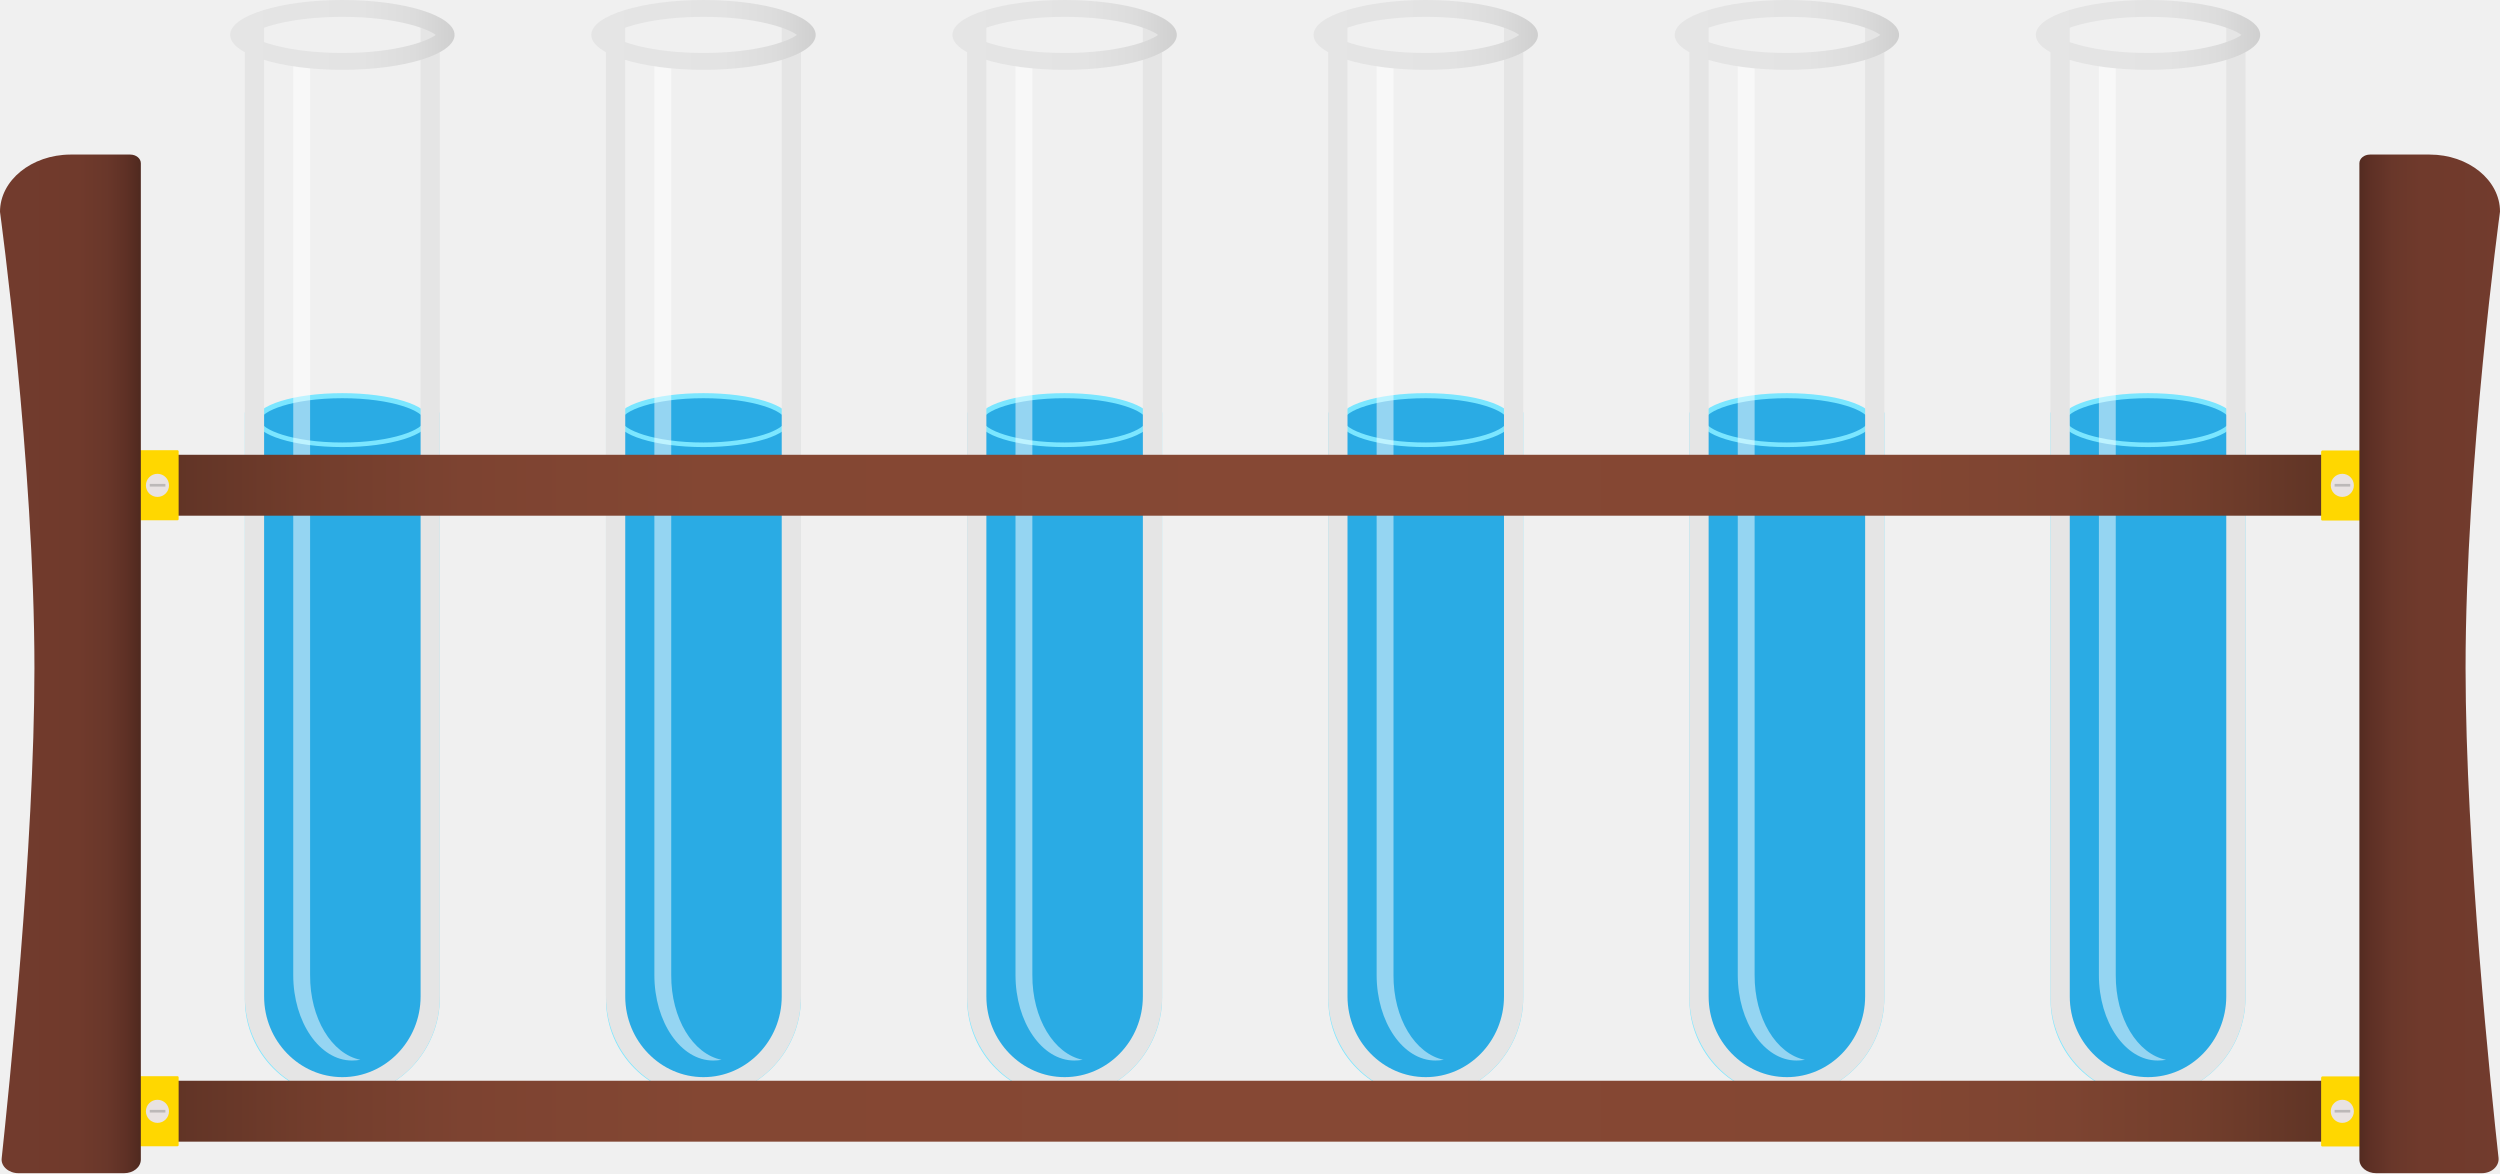
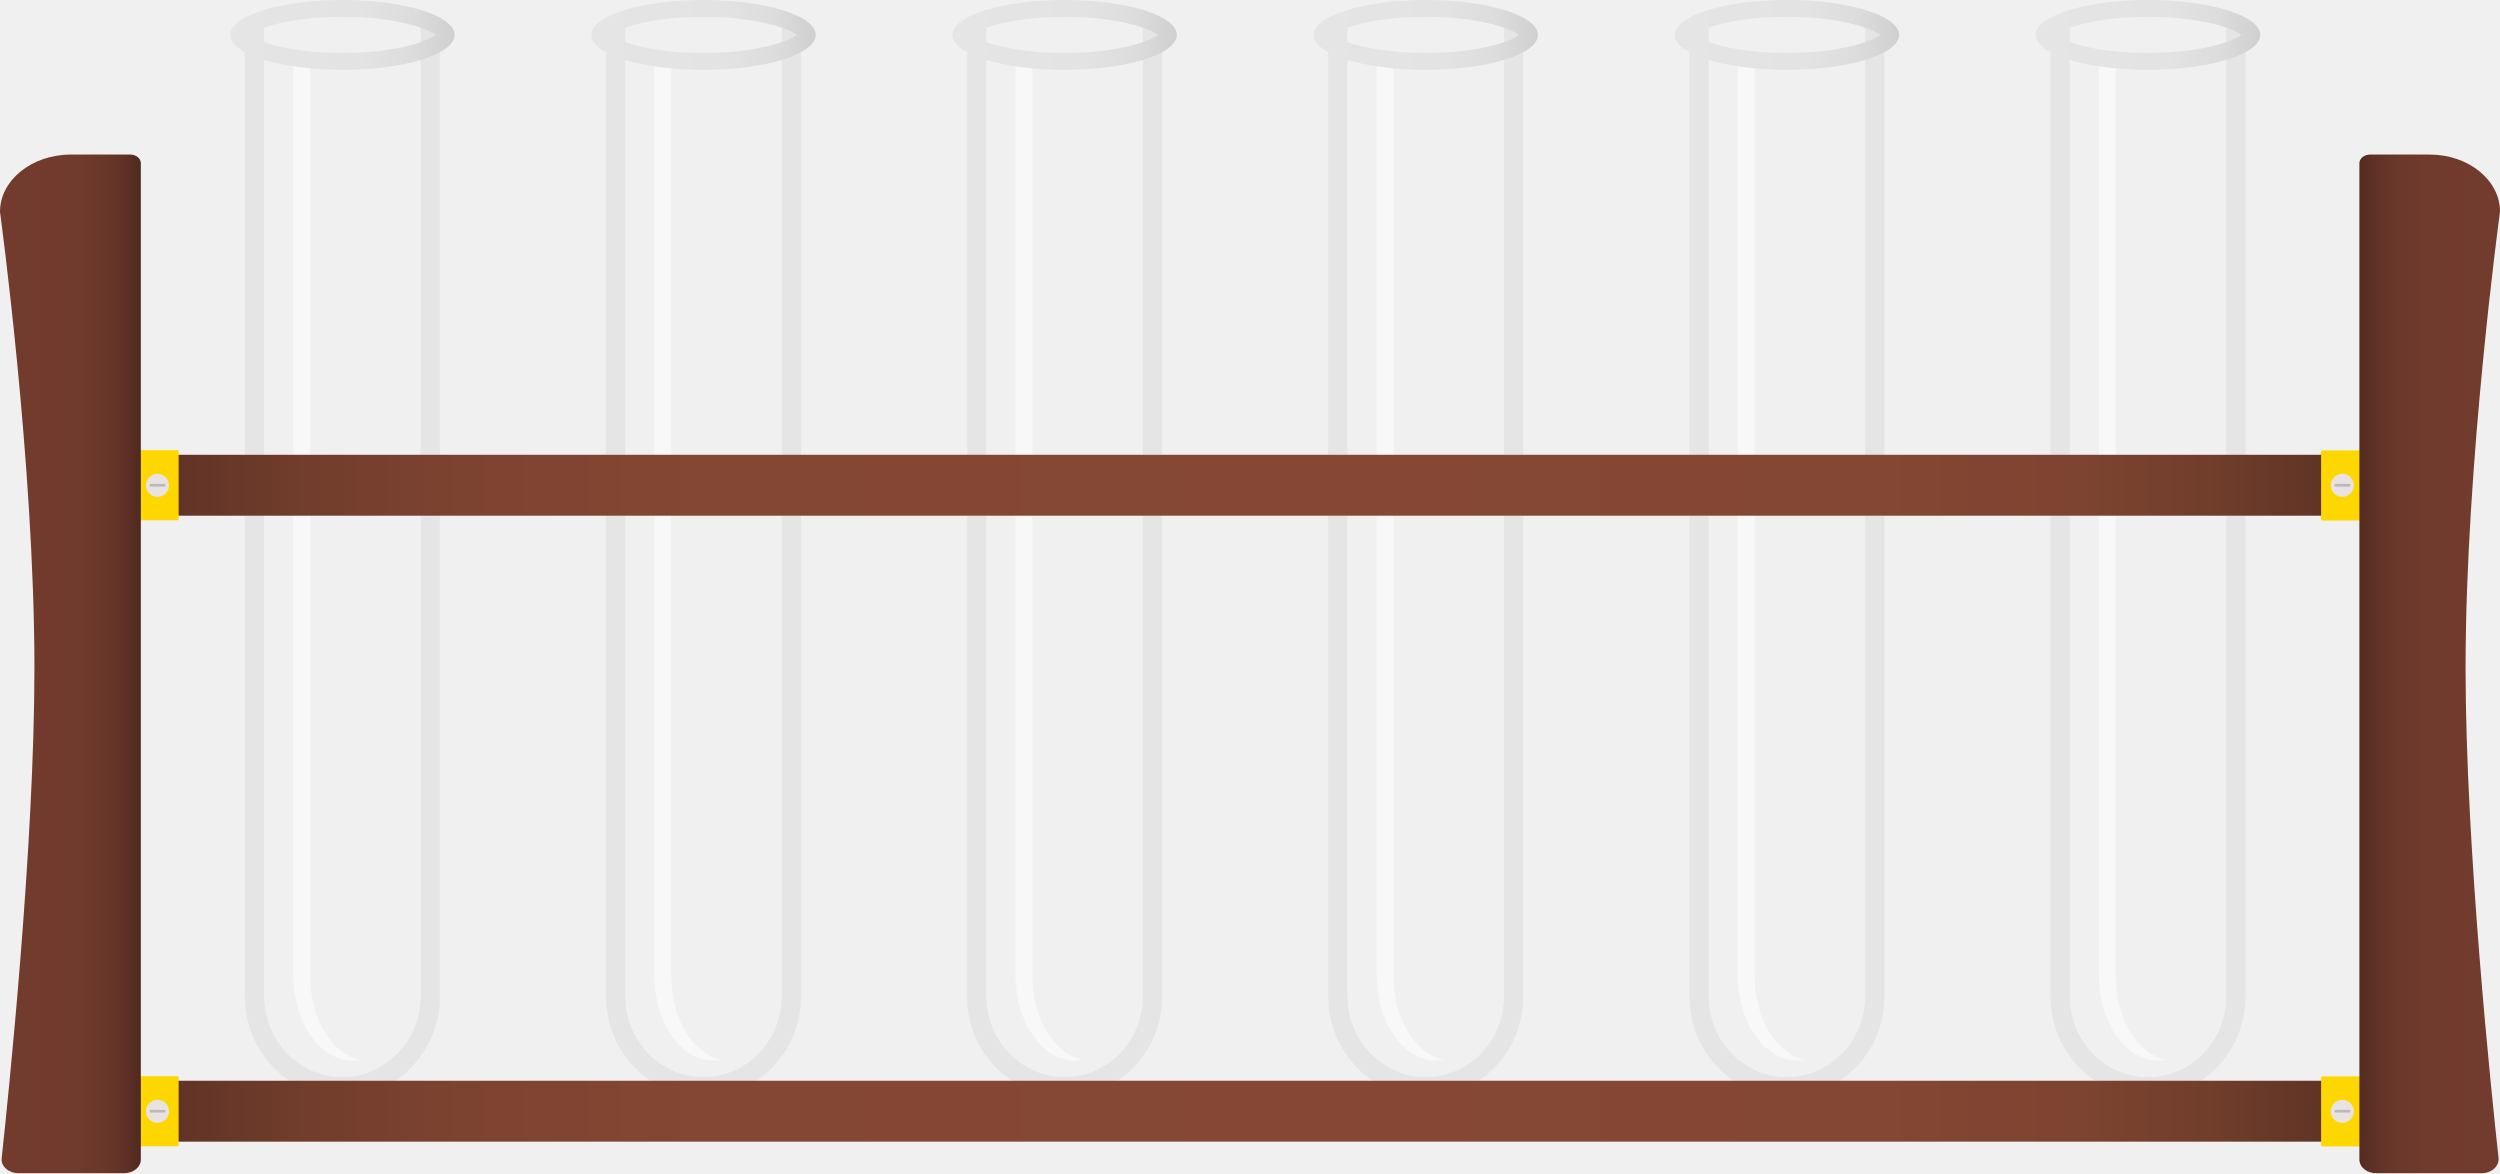
<svg xmlns="http://www.w3.org/2000/svg" version="1.1" id="Layer_1" x="0px" y="0px" viewBox="0 0 1038.4 487.3" style="enable-background:new 0 0 1038.4 487.3;" xml:space="preserve">
  <style type="text/css">
- 	.st0{fill:#2AABE4;}
- 	.st1{fill:#7BE6FF;}
- 	.st2{fill:#E5E5E5;}
- 	.st3{opacity:0.5;}
- 	.st4{fill:#FFFFFF;}
- 	.st5{fill:url(#SVGID_1_);}
- 	.st6{fill:url(#SVGID_2_);}
- 	.st7{fill:url(#SVGID_3_);}
- 	.st8{fill:url(#SVGID_4_);}
- 	.st9{fill:url(#SVGID_5_);}
- 	.st10{fill:url(#SVGID_6_);}
- 	.st11{fill:url(#SVGID_7_);}
- 	.st12{fill:url(#SVGID_8_);}
- 	.st13{fill:#FFD700;}
- 	.st14{fill:#E8E2E2;}
- 	.st15{fill:#BCB8B8;}
- 	.st16{fill:url(#SVGID_9_);}
- 	.st17{fill:url(#SVGID_10_);}
+ 	.st0{fill:#E5E5E5;}
+ 	.st1{opacity:0.5;}
+ 	.st2{fill:#FFFFFF;}
+ 	.st3{fill:url(#SVGID_1_);}
+ 	.st4{fill:url(#SVGID_2_);}
+ 	.st5{fill:url(#SVGID_3_);}
+ 	.st6{fill:none;}
+ 	.st7{fill:url(#SVGID_4_);}
+ 	.st8{fill:url(#SVGID_5_);}
+ 	.st9{fill:url(#SVGID_6_);}
+ 	.st10{fill:url(#SVGID_7_);}
+ 	.st11{fill:url(#SVGID_8_);}
+ 	.st12{fill:#FFD700;}
+ 	.st13{fill:#E8E2E2;}
+ 	.st14{fill:#BCB8B8;}
+ 	.st15{fill:url(#SVGID_9_);}
+ 	.st16{fill:url(#SVGID_10_);}
</style>
-   <path class="st0" d="M292.2,454.6c-21.8,0-39.4-17.6-39.5-39.3V172.5l8.8,2c20.2,4.5,41.2,4.5,61.5,0l8.8-2v241.8  c0,21.6-17.2,39.7-38.4,40.2L292.2,454.6z" />
-   <path class="st1" d="M330.7,173.8v240.6c0,10.2-3.9,19.9-10.9,27.3c-6.9,7.4-16.5,11.7-26.5,12h-1.1c-21.2,0-38.4-17.1-38.5-38.3  V173.8l7.5,1.7c20.4,4.5,41.5,4.5,61.9,0L330.7,173.8 M332.7,171.3l-10,2.2c-20.1,4.5-40.9,4.5-61,0l-10-2.2v244  c0.1,22.3,18.2,40.4,40.5,40.3h1.1c22-0.6,39.4-19.2,39.4-41.2V171.3L332.7,171.3z" />
-   <path class="st0" d="M292.2,184.7c-20.7,0-35.1-5.4-35.1-10.2s14.4-10.2,35.1-10.2s35.1,5.4,35.1,10.2S312.8,184.7,292.2,184.7z" />
-   <path class="st1" d="M292.2,165.4c20.8,0,34,5.4,34,9.2s-13.3,9.2-34,9.2s-34-5.4-34-9.2S271.4,165.4,292.2,165.4 M292.2,163.3  c-20,0-36.1,5-36.1,11.2s16.2,11.2,36.1,11.2s36.1-5,36.1-11.2S312.1,163.3,292.2,163.3z" />
-   <path class="st2" d="M292.1,2.8L324.7,9v404.9c0,18.5-14.7,33.5-32.5,33.5s-32.5-15-32.5-33.5V9.4L292.1,2.8 M292,2.5l-40.3,8.2  v403.2c0,23,18.2,41.7,40.5,41.7s40.5-18.7,40.5-41.7V10.3L292,2.5L292,2.5z" />
-   <g id="Glare-3" class="st3">
-     <path class="st4" d="M299.7,440.2c-1.2,0.2-2.3,0.3-3.5,0.3c-13.4,0-24.4-15.9-24.4-35.5V23.8h7V405   C278.7,423,287.8,437.8,299.7,440.2z" />
+   <path class="st0" d="M292.1,2.8L324.7,9v404.9c0,18.5-14.7,33.5-32.5,33.5s-32.5-15-32.5-33.5V9.4L292.1,2.8 M292,2.5l-40.3,8.2  v403.2c0,23,18.2,41.7,40.5,41.7s40.5-18.7,40.5-41.7V10.3L292,2.5L292,2.5z" />
+   <g id="Glare-3" class="st1">
+     <path class="st2" d="M299.7,440.2c-1.2,0.2-2.3,0.3-3.5,0.3c-13.4,0-24.4-15.9-24.4-35.5V23.8h7V405   C278.7,423,287.8,437.8,299.7,440.2z" />
  </g>
-   <linearGradient id="SVGID_1_" gradientUnits="userSpaceOnUse" x1="582.93" y1="399.57" x2="676.13" y2="399.57" gradientTransform="matrix(1 0 0 1 -337.33 -385.07)">
+   <linearGradient id="SVGID_1_" gradientUnits="userSpaceOnUse" x1="582.93" y1="90.43" x2="676.13" y2="90.43" gradientTransform="matrix(1 0 0 -1 -337.33 104.93)">
    <stop offset="0" style="stop-color:#E5E5E5" />
    <stop offset="0.59" style="stop-color:#E3E3E3" />
    <stop offset="0.82" style="stop-color:#DCDCDC" />
    <stop offset="0.99" style="stop-color:#D0D0D0" />
    <stop offset="1" style="stop-color:#CFCFCF" />
  </linearGradient>
-   <path class="st5" d="M292.2,7c21.9,0,35.1,4.7,38.8,7.5c-3.7,2.8-17,7.5-38.8,7.5s-35.1-4.7-38.8-7.5C257.1,11.7,270.3,7,292.2,7   M292.2,0c-25.7,0-46.6,6.5-46.6,14.5S266.4,29,292.2,29s46.6-6.5,46.6-14.5S317.9,0,292.2,0z" />
-   <path class="st0" d="M442.2,454.6c-21.8,0-39.4-17.6-39.5-39.3V172.5l8.8,2c20.2,4.5,41.2,4.5,61.5,0l8.8-2v241.8  c0,21.6-17.2,39.7-38.4,40.2L442.2,454.6z" />
-   <path class="st1" d="M480.7,173.8v240.6c0,10.2-3.9,19.9-10.9,27.3c-6.9,7.4-16.5,11.7-26.5,12h-1.1c-21.2,0-38.4-17.1-38.5-38.3  V173.8l7.5,1.7c20.4,4.5,41.5,4.5,61.9,0L480.7,173.8 M482.7,171.3l-10,2.2c-20.1,4.5-40.9,4.5-61,0l-10-2.2v244  c0.1,22.3,18.2,40.4,40.5,40.3h1.1c22-0.6,39.4-19.2,39.4-41.2V171.3L482.7,171.3z" />
-   <path class="st0" d="M442.2,184.7c-20.7,0-35.1-5.4-35.1-10.2s14.4-10.2,35.1-10.2s35.1,5.4,35.1,10.2S462.8,184.7,442.2,184.7z" />
-   <path class="st1" d="M442.2,165.4c20.8,0,34,5.4,34,9.2s-13.3,9.2-34,9.2s-34-5.4-34-9.2S421.4,165.4,442.2,165.4 M442.2,163.3  c-20,0-36.1,5-36.1,11.2s16.2,11.2,36.1,11.2s36.1-5,36.1-11.2S462.1,163.3,442.2,163.3z" />
-   <path class="st2" d="M442.1,2.8L474.7,9v404.9c0,18.5-14.7,33.5-32.5,33.5s-32.5-15-32.5-33.5V9.4L442.1,2.8 M442,2.5l-40.3,8.2  v403.2c0,23,18.2,41.7,40.5,41.7s40.5-18.7,40.5-41.7V10.3L442,2.5L442,2.5z" />
-   <g id="Glare-3_2_" class="st3">
-     <path class="st4" d="M449.7,440.2c-1.2,0.2-2.3,0.3-3.5,0.3c-13.4,0-24.4-15.9-24.4-35.5V23.8h7V405   C428.7,423,437.8,437.8,449.7,440.2z" />
+   <path class="st3" d="M292.2,7c21.9,0,35.1,4.7,38.8,7.5c-3.7,2.8-17,7.5-38.8,7.5s-35.1-4.7-38.8-7.5C257.1,11.7,270.3,7,292.2,7   M292.2,0c-25.7,0-46.6,6.5-46.6,14.5S266.4,29,292.2,29s46.6-6.5,46.6-14.5S317.9,0,292.2,0z" />
+   <path class="st0" d="M442.1,2.8L474.7,9v404.9c0,18.5-14.7,33.5-32.5,33.5s-32.5-15-32.5-33.5V9.4L442.1,2.8 M442,2.5l-40.3,8.2  v403.2c0,23,18.2,41.7,40.5,41.7s40.5-18.7,40.5-41.7V10.3L442,2.5L442,2.5z" />
+   <g id="Glare-3_2_" class="st1">
+     <path class="st2" d="M449.7,440.2c-1.2,0.2-2.3,0.3-3.5,0.3c-13.4,0-24.4-15.9-24.4-35.5V23.8h7V405   C428.7,423,437.8,437.8,449.7,440.2z" />
  </g>
-   <linearGradient id="SVGID_2_" gradientUnits="userSpaceOnUse" x1="732.93" y1="399.57" x2="826.13" y2="399.57" gradientTransform="matrix(1 0 0 1 -337.33 -385.07)">
+   <linearGradient id="SVGID_2_" gradientUnits="userSpaceOnUse" x1="732.93" y1="90.43" x2="826.13" y2="90.43" gradientTransform="matrix(1 0 0 -1 -337.33 104.93)">
    <stop offset="0" style="stop-color:#E5E5E5" />
    <stop offset="0.59" style="stop-color:#E3E3E3" />
    <stop offset="0.82" style="stop-color:#DCDCDC" />
    <stop offset="0.99" style="stop-color:#D0D0D0" />
    <stop offset="1" style="stop-color:#CFCFCF" />
  </linearGradient>
-   <path class="st6" d="M442.2,7c21.9,0,35.1,4.7,38.8,7.5c-3.7,2.8-17,7.5-38.8,7.5s-35.1-4.7-38.8-7.5C407.1,11.7,420.3,7,442.2,7   M442.2,0c-25.7,0-46.6,6.5-46.6,14.5S416.4,29,442.2,29s46.6-6.5,46.6-14.5S467.9,0,442.2,0z" />
-   <path class="st0" d="M592.2,454.6c-21.8,0-39.4-17.6-39.5-39.3V172.5l8.8,2c20.2,4.5,41.2,4.5,61.5,0l8.8-2v241.8  c0,21.6-17.2,39.7-38.4,40.2L592.2,454.6z" />
-   <path class="st1" d="M630.7,173.8v240.6c0,10.2-3.9,19.9-10.9,27.3c-6.9,7.4-16.5,11.7-26.6,12h-1.1c-21.2,0-38.4-17.1-38.5-38.3  V173.8l7.5,1.7c20.4,4.5,41.5,4.5,61.9,0L630.7,173.8 M632.7,171.3l-10,2.2c-20.1,4.5-40.9,4.5-61,0l-10-2.2v244  c0.1,22.3,18.2,40.4,40.5,40.3h1.1c22-0.6,39.4-19.2,39.4-41.2V171.3L632.7,171.3z" />
-   <path class="st0" d="M592.2,184.7c-20.7,0-35.1-5.4-35.1-10.2s14.4-10.2,35.1-10.2s35.1,5.4,35.1,10.2S612.8,184.7,592.2,184.7z" />
-   <path class="st1" d="M592.2,165.4c20.8,0,34,5.4,34,9.2s-13.3,9.2-34,9.2s-34-5.4-34-9.2S571.4,165.4,592.2,165.4 M592.2,163.3  c-20,0-36.1,5-36.1,11.2s16.2,11.2,36.1,11.2c19.9,0,36.1-5,36.1-11.2S612.1,163.3,592.2,163.3z" />
-   <path class="st2" d="M592.1,2.8L624.7,9v404.9c0,18.5-14.7,33.5-32.5,33.5s-32.5-15-32.5-33.5V9.4L592.1,2.8 M592,2.5l-40.3,8.2  v403.2c0,23,18.2,41.7,40.5,41.7s40.5-18.7,40.5-41.7V10.3L592,2.5L592,2.5z" />
-   <g id="Glare-3_3_" class="st3">
-     <path class="st4" d="M599.7,440.2c-1.2,0.2-2.3,0.3-3.5,0.3c-13.4,0-24.4-15.9-24.4-35.5V23.8h7V405   C578.7,423,587.8,437.8,599.7,440.2z" />
+   <path class="st4" d="M442.2,7c21.9,0,35.1,4.7,38.8,7.5c-3.7,2.8-17,7.5-38.8,7.5s-35.1-4.7-38.8-7.5C407.1,11.7,420.3,7,442.2,7   M442.2,0c-25.7,0-46.6,6.5-46.6,14.5S416.4,29,442.2,29s46.6-6.5,46.6-14.5S467.9,0,442.2,0z" />
+   <path class="st0" d="M592.1,2.8L624.7,9v404.9c0,18.5-14.7,33.5-32.5,33.5s-32.5-15-32.5-33.5V9.4L592.1,2.8 M592,2.5l-40.3,8.2  v403.2c0,23,18.2,41.7,40.5,41.7s40.5-18.7,40.5-41.7V10.3L592,2.5L592,2.5z" />
+   <g id="Glare-3_3_" class="st1">
+     <path class="st2" d="M599.7,440.2c-1.2,0.2-2.3,0.3-3.5,0.3c-13.4,0-24.4-15.9-24.4-35.5V23.8h7V405   C578.7,423,587.8,437.8,599.7,440.2z" />
  </g>
-   <linearGradient id="SVGID_3_" gradientUnits="userSpaceOnUse" x1="882.93" y1="399.57" x2="976.13" y2="399.57" gradientTransform="matrix(1 0 0 1 -337.33 -385.07)">
+   <linearGradient id="SVGID_3_" gradientUnits="userSpaceOnUse" x1="882.93" y1="90.43" x2="976.13" y2="90.43" gradientTransform="matrix(1 0 0 -1 -337.33 104.93)">
    <stop offset="0" style="stop-color:#E5E5E5" />
    <stop offset="0.59" style="stop-color:#E3E3E3" />
    <stop offset="0.82" style="stop-color:#DCDCDC" />
    <stop offset="0.99" style="stop-color:#D0D0D0" />
    <stop offset="1" style="stop-color:#CFCFCF" />
  </linearGradient>
-   <path class="st7" d="M592.2,7c21.9,0,35.1,4.7,38.8,7.5c-3.7,2.8-17,7.5-38.8,7.5s-35.1-4.7-38.8-7.5C557.1,11.7,570.3,7,592.2,7   M592.2,0c-25.7,0-46.6,6.5-46.6,14.5S566.4,29,592.2,29c25.7,0,46.6-6.5,46.6-14.5S617.9,0,592.2,0z" />
-   <path class="st0" d="M742.2,454.6c-21.8,0-39.4-17.6-39.5-39.3V172.5l8.8,2c20.2,4.5,41.2,4.5,61.5,0l8.8-2v241.8  c0,21.6-17.2,39.7-38.4,40.2L742.2,454.6z" />
-   <path class="st1" d="M780.7,173.8v240.6c0,10.2-3.9,19.9-10.9,27.3c-6.9,7.4-16.5,11.7-26.6,12h-1.1c-21.2,0-38.4-17.1-38.5-38.3  V173.8l7.5,1.7c20.4,4.5,41.5,4.5,61.9,0L780.7,173.8 M782.7,171.3l-10,2.2c-20.1,4.5-40.9,4.5-61,0l-10-2.2v244  c0.1,22.3,18.2,40.4,40.5,40.3h1.1c22-0.6,39.4-19.2,39.4-41.2V171.3L782.7,171.3z" />
-   <path class="st0" d="M742.2,184.7c-20.7,0-35.1-5.4-35.1-10.2s14.4-10.2,35.1-10.2s35.1,5.4,35.1,10.2S762.8,184.7,742.2,184.7z" />
-   <path class="st1" d="M742.2,165.4c20.8,0,34,5.4,34,9.2s-13.3,9.2-34,9.2s-34-5.4-34-9.2S721.4,165.4,742.2,165.4 M742.2,163.3  c-20,0-36.1,5-36.1,11.2s16.2,11.2,36.1,11.2c19.9,0,36.1-5,36.1-11.2S762.1,163.3,742.2,163.3z" />
-   <path class="st2" d="M742.1,2.8L774.7,9v404.9c0,18.5-14.7,33.5-32.5,33.5s-32.5-15-32.5-33.5V9.4L742.1,2.8 M742,2.5l-40.3,8.2  v403.2c0,23,18.2,41.7,40.5,41.7s40.5-18.7,40.5-41.7V10.3L742,2.5L742,2.5z" />
-   <g id="Glare-3_4_" class="st3">
-     <path class="st4" d="M749.7,440.2c-1.2,0.2-2.3,0.3-3.5,0.3c-13.4,0-24.4-15.9-24.4-35.5V23.8h7V405   C728.7,423,737.8,437.8,749.7,440.2z" />
+   <path class="st5" d="M592.2,7c21.9,0,35.1,4.7,38.8,7.5c-3.7,2.8-17,7.5-38.8,7.5s-35.1-4.7-38.8-7.5C557.1,11.7,570.3,7,592.2,7   M592.2,0c-25.7,0-46.6,6.5-46.6,14.5S566.4,29,592.2,29c25.7,0,46.6-6.5,46.6-14.5S617.9,0,592.2,0z" />
+   <path class="st6" d="M742.2,454.6c-21.8,0-39.4-17.6-39.5-39.3V172.5l8.8,2c20.2,4.5,41.2,4.5,61.5,0l8.8-2v241.8  c0,21.6-17.2,39.7-38.4,40.2L742.2,454.6z" />
+   <path class="st6" d="M780.7,173.8v240.6c0,10.2-3.9,19.9-10.9,27.3c-6.9,7.4-16.5,11.7-26.6,12h-1.1c-21.2,0-38.4-17.1-38.5-38.3  V173.8l7.5,1.7c20.4,4.5,41.5,4.5,61.9,0L780.7,173.8 M782.7,171.3l-10,2.2c-20.1,4.5-40.9,4.5-61,0l-10-2.2v244  c0.1,22.3,18.2,40.4,40.5,40.3h1.1c22-0.6,39.4-19.2,39.4-41.2V171.3L782.7,171.3z" />
+   <path class="st0" d="M742.1,2.8L774.7,9v404.9c0,18.5-14.7,33.5-32.5,33.5s-32.5-15-32.5-33.5V9.4L742.1,2.8 M742,2.5l-40.3,8.2  v403.2c0,23,18.2,41.7,40.5,41.7s40.5-18.7,40.5-41.7V10.3L742,2.5L742,2.5z" />
+   <g id="Glare-3_4_" class="st1">
+     <path class="st2" d="M749.7,440.2c-1.2,0.2-2.3,0.3-3.5,0.3c-13.4,0-24.4-15.9-24.4-35.5V23.8h7V405   C728.7,423,737.8,437.8,749.7,440.2z" />
  </g>
-   <linearGradient id="SVGID_4_" gradientUnits="userSpaceOnUse" x1="1032.93" y1="399.57" x2="1126.13" y2="399.57" gradientTransform="matrix(1 0 0 1 -337.33 -385.07)">
+   <linearGradient id="SVGID_4_" gradientUnits="userSpaceOnUse" x1="1032.93" y1="90.43" x2="1126.13" y2="90.43" gradientTransform="matrix(1 0 0 -1 -337.33 104.93)">
    <stop offset="0" style="stop-color:#E5E5E5" />
    <stop offset="0.59" style="stop-color:#E3E3E3" />
    <stop offset="0.82" style="stop-color:#DCDCDC" />
    <stop offset="0.99" style="stop-color:#D0D0D0" />
    <stop offset="1" style="stop-color:#CFCFCF" />
  </linearGradient>
-   <path class="st8" d="M742.2,7c21.9,0,35.1,4.7,38.8,7.5c-3.7,2.8-17,7.5-38.8,7.5s-35.1-4.7-38.8-7.5C707.1,11.7,720.3,7,742.2,7   M742.2,0c-25.7,0-46.6,6.5-46.6,14.5S716.4,29,742.2,29c25.7,0,46.6-6.5,46.6-14.5S767.9,0,742.2,0z" />
-   <path class="st0" d="M892.2,454.6c-21.8,0-39.4-17.6-39.5-39.3V172.5l8.8,2c20.2,4.5,41.2,4.5,61.5,0l8.8-2v241.8  c0,21.6-17.2,39.7-38.4,40.2L892.2,454.6z" />
-   <path class="st1" d="M930.7,173.8v240.6c0,10.2-3.9,19.9-10.9,27.3c-6.9,7.4-16.5,11.7-26.6,12h-1.1c-21.2,0-38.4-17.1-38.5-38.3  V173.8l7.5,1.7c20.4,4.5,41.5,4.5,61.9,0L930.7,173.8 M932.7,171.3l-10,2.2c-20.1,4.5-40.9,4.5-61,0l-10-2.2v244  c0.1,22.3,18.2,40.4,40.5,40.3h1.1c22-0.6,39.4-19.2,39.4-41.2V171.3L932.7,171.3z" />
-   <path class="st0" d="M892.2,184.7c-20.7,0-35.1-5.4-35.1-10.2s14.4-10.2,35.1-10.2s35.1,5.4,35.1,10.2S912.8,184.7,892.2,184.7z" />
-   <path class="st1" d="M892.2,165.4c20.8,0,34,5.4,34,9.2s-13.3,9.2-34,9.2s-34-5.4-34-9.2S871.4,165.4,892.2,165.4 M892.2,163.3  c-20,0-36.1,5-36.1,11.2s16.2,11.2,36.1,11.2c19.9,0,36.1-5,36.1-11.2S912.1,163.3,892.2,163.3z" />
-   <path class="st2" d="M892.1,2.8L924.7,9v404.9c0,18.5-14.7,33.5-32.5,33.5s-32.5-15-32.5-33.5V9.4L892.1,2.8 M892,2.5l-40.3,8.2  v403.2c0,23,18.2,41.7,40.5,41.7s40.5-18.7,40.5-41.7V10.3L892,2.5L892,2.5z" />
-   <g id="Glare-3_5_" class="st3">
-     <path class="st4" d="M899.7,440.2c-1.2,0.2-2.3,0.3-3.5,0.3c-13.4,0-24.4-15.9-24.4-35.5V23.8h7V405   C878.7,423,887.8,437.8,899.7,440.2z" />
+   <path class="st7" d="M742.2,7c21.9,0,35.1,4.7,38.8,7.5c-3.7,2.8-17,7.5-38.8,7.5s-35.1-4.7-38.8-7.5C707.1,11.7,720.3,7,742.2,7   M742.2,0c-25.7,0-46.6,6.5-46.6,14.5S716.4,29,742.2,29c25.7,0,46.6-6.5,46.6-14.5S767.9,0,742.2,0z" />
+   <path class="st0" d="M892.1,2.8L924.7,9v404.9c0,18.5-14.7,33.5-32.5,33.5s-32.5-15-32.5-33.5V9.4L892.1,2.8 M892,2.5l-40.3,8.2  v403.2c0,23,18.2,41.7,40.5,41.7s40.5-18.7,40.5-41.7V10.3L892,2.5L892,2.5z" />
+   <g id="Glare-3_5_" class="st1">
+     <path class="st2" d="M899.7,440.2c-1.2,0.2-2.3,0.3-3.5,0.3c-13.4,0-24.4-15.9-24.4-35.5V23.8h7V405   C878.7,423,887.8,437.8,899.7,440.2z" />
  </g>
-   <linearGradient id="SVGID_5_" gradientUnits="userSpaceOnUse" x1="1182.93" y1="399.57" x2="1276.13" y2="399.57" gradientTransform="matrix(1 0 0 1 -337.33 -385.07)">
+   <linearGradient id="SVGID_5_" gradientUnits="userSpaceOnUse" x1="1182.93" y1="90.43" x2="1276.13" y2="90.43" gradientTransform="matrix(1 0 0 -1 -337.33 104.93)">
    <stop offset="0" style="stop-color:#E5E5E5" />
    <stop offset="0.59" style="stop-color:#E3E3E3" />
    <stop offset="0.82" style="stop-color:#DCDCDC" />
    <stop offset="0.99" style="stop-color:#D0D0D0" />
    <stop offset="1" style="stop-color:#CFCFCF" />
  </linearGradient>
-   <path class="st9" d="M892.2,7c21.9,0,35.1,4.7,38.8,7.5c-3.7,2.8-17,7.5-38.8,7.5s-35.1-4.7-38.8-7.5C857.1,11.7,870.3,7,892.2,7   M892.2,0c-25.7,0-46.6,6.5-46.6,14.5S866.4,29,892.2,29c25.7,0,46.6-6.5,46.6-14.5S917.9,0,892.2,0z" />
-   <path class="st0" d="M142.2,454.6c-21.8,0-39.4-17.6-39.5-39.3V172.5l8.8,2c20.2,4.5,41.2,4.5,61.5,0l8.8-2v241.8  c0,21.6-17.2,39.7-38.4,40.2L142.2,454.6z" />
-   <path class="st1" d="M180.7,173.8v240.6c0,10.2-3.9,19.9-10.9,27.3c-6.9,7.4-16.5,11.7-26.5,12h-1.1c-21.2,0-38.4-17.1-38.5-38.3  V173.8l7.5,1.7c20.4,4.5,41.5,4.5,61.9,0L180.7,173.8 M182.7,171.3l-10,2.2c-20.1,4.5-40.9,4.5-61,0l-10-2.2v244  c0.1,22.3,18.2,40.4,40.5,40.3h1.1c22-0.6,39.4-19.2,39.4-41.2L182.7,171.3L182.7,171.3z" />
-   <path class="st0" d="M142.2,184.7c-20.7,0-35.1-5.4-35.1-10.2s14.4-10.2,35.1-10.2s35.1,5.4,35.1,10.2S162.8,184.7,142.2,184.7z" />
-   <path class="st1" d="M142.2,165.4c20.8,0,34,5.4,34,9.2s-13.3,9.2-34,9.2s-34-5.4-34-9.2S121.4,165.4,142.2,165.4 M142.2,163.3  c-20,0-36.1,5-36.1,11.2s16.2,11.2,36.1,11.2s36.1-5,36.1-11.2S162.1,163.3,142.2,163.3z" />
-   <path class="st2" d="M142.1,2.8L174.7,9v404.9c0,18.5-14.7,33.5-32.5,33.5s-32.5-15-32.5-33.5V9.4L142.1,2.8 M142,2.5l-40.3,8.2  v403.2c0,23,18.2,41.7,40.5,41.7s40.5-18.7,40.5-41.7V10.3L142,2.5L142,2.5z" />
-   <g id="Glare-3_1_" class="st3">
-     <path class="st4" d="M149.7,440.2c-1.2,0.2-2.3,0.3-3.5,0.3c-13.4,0-24.4-15.9-24.4-35.5V23.8h7V405   C128.7,423,137.8,437.8,149.7,440.2z" />
+   <path class="st8" d="M892.2,7c21.9,0,35.1,4.7,38.8,7.5c-3.7,2.8-17,7.5-38.8,7.5s-35.1-4.7-38.8-7.5C857.1,11.7,870.3,7,892.2,7   M892.2,0c-25.7,0-46.6,6.5-46.6,14.5S866.4,29,892.2,29c25.7,0,46.6-6.5,46.6-14.5S917.9,0,892.2,0z" />
+   <path class="st0" d="M142.1,2.8L174.7,9v404.9c0,18.5-14.7,33.5-32.5,33.5s-32.5-15-32.5-33.5V9.4L142.1,2.8 M142,2.5l-40.3,8.2  v403.2c0,23,18.2,41.7,40.5,41.7s40.5-18.7,40.5-41.7V10.3L142,2.5L142,2.5z" />
+   <g id="Glare-3_1_" class="st1">
+     <path class="st2" d="M149.7,440.2c-1.2,0.2-2.3,0.3-3.5,0.3c-13.4,0-24.4-15.9-24.4-35.5V23.8h7V405   C128.7,423,137.8,437.8,149.7,440.2z" />
  </g>
-   <linearGradient id="SVGID_6_" gradientUnits="userSpaceOnUse" x1="432.93" y1="399.57" x2="526.13" y2="399.57" gradientTransform="matrix(1 0 0 1 -337.33 -385.07)">
+   <linearGradient id="SVGID_6_" gradientUnits="userSpaceOnUse" x1="432.93" y1="90.43" x2="526.13" y2="90.43" gradientTransform="matrix(1 0 0 -1 -337.33 104.93)">
    <stop offset="0" style="stop-color:#E5E5E5" />
    <stop offset="0.59" style="stop-color:#E3E3E3" />
    <stop offset="0.82" style="stop-color:#DCDCDC" />
    <stop offset="0.99" style="stop-color:#D0D0D0" />
    <stop offset="1" style="stop-color:#CFCFCF" />
  </linearGradient>
-   <path class="st10" d="M142.2,7c21.9,0,35.1,4.7,38.8,7.5c-3.7,2.8-17,7.5-38.8,7.5s-35.1-4.7-38.8-7.5C107.1,11.7,120.3,7,142.2,7   M142.2,0c-25.7,0-46.6,6.5-46.6,14.5S116.4,29,142.2,29s46.6-6.5,46.6-14.5S167.9,0,142.2,0z" />
+   <path class="st9" d="M142.2,7c21.9,0,35.1,4.7,38.8,7.5c-3.7,2.8-17,7.5-38.8,7.5s-35.1-4.7-38.8-7.5C107.1,11.7,120.3,7,142.2,7   M142.2,0c-25.7,0-46.6,6.5-46.6,14.5S116.4,29,142.2,29s46.6-6.5,46.6-14.5S167.9,0,142.2,0z" />
  <g id="Table_tube">
-     <linearGradient id="SVGID_7_" gradientUnits="userSpaceOnUse" x1="54" y1="479.55" x2="980" y2="479.55" gradientTransform="matrix(1 0 0 1 0 -278)">
+     <linearGradient id="SVGID_7_" gradientUnits="userSpaceOnUse" x1="54" y1="10.45" x2="980" y2="10.45" gradientTransform="matrix(1 0 0 -1 0 212)">
      <stop offset="0" style="stop-color:#593023" />
      <stop offset="2.000000e-02" style="stop-color:#613426" />
      <stop offset="8.000000e-02" style="stop-color:#723D2C" />
      <stop offset="0.15" style="stop-color:#7D4331" />
      <stop offset="0.26" style="stop-color:#844733" />
      <stop offset="0.54" style="stop-color:#864834" />
      <stop offset="0.78" style="stop-color:#844733" />
      <stop offset="0.87" style="stop-color:#7D4431" />
      <stop offset="0.93" style="stop-color:#723E2C" />
      <stop offset="0.98" style="stop-color:#613526" />
      <stop offset="1" style="stop-color:#593123" />
    </linearGradient>
-     <rect x="54" y="188.9" class="st11" width="926" height="25.3" />
-     <linearGradient id="SVGID_8_" gradientUnits="userSpaceOnUse" x1="54" y1="739.55" x2="980" y2="739.55" gradientTransform="matrix(1 0 0 1 0 -278)">
+     <rect x="54" y="188.9" class="st10" width="926" height="25.3" />
+     <linearGradient id="SVGID_8_" gradientUnits="userSpaceOnUse" x1="54" y1="-249.55" x2="980" y2="-249.55" gradientTransform="matrix(1 0 0 -1 0 212)">
      <stop offset="0" style="stop-color:#593023" />
      <stop offset="2.000000e-02" style="stop-color:#613426" />
      <stop offset="8.000000e-02" style="stop-color:#723D2C" />
      <stop offset="0.15" style="stop-color:#7D4331" />
      <stop offset="0.26" style="stop-color:#844733" />
      <stop offset="0.54" style="stop-color:#864834" />
      <stop offset="0.78" style="stop-color:#844733" />
      <stop offset="0.87" style="stop-color:#7D4431" />
      <stop offset="0.93" style="stop-color:#723E2C" />
      <stop offset="0.98" style="stop-color:#613526" />
      <stop offset="1" style="stop-color:#593123" />
    </linearGradient>
-     <rect x="54" y="448.9" class="st12" width="926" height="25.3" />
-     <path class="st13" d="M73.7,216.1h-20c-0.3,0-0.5-0.2-0.5-0.5v-28.1c0-0.3,0.2-0.5,0.5-0.5h20c0.3,0,0.5,0.2,0.5,0.5v28.1   C74.2,215.9,74,216.1,73.7,216.1z" />
-     <circle class="st14" cx="65.4" cy="201.6" r="4.8" />
-     <rect x="62.2" y="201" class="st15" width="6.5" height="1.1" />
-     <path class="st13" d="M73.7,476.1h-20c-0.3,0-0.5-0.2-0.5-0.5v-28.1c0-0.3,0.2-0.5,0.5-0.5h20c0.3,0,0.5,0.2,0.5,0.5v28.1   C74.2,475.9,74,476.1,73.7,476.1z" />
-     <circle class="st14" cx="65.4" cy="461.6" r="4.8" />
-     <rect x="62.2" y="461" class="st15" width="6.5" height="1.1" />
-     <linearGradient id="SVGID_9_" gradientUnits="userSpaceOnUse" x1="337.33" y1="660.82" x2="395.83" y2="660.82" gradientTransform="matrix(1 0 0 1 -337.33 -385.07)">
+     <rect x="54" y="448.9" class="st11" width="926" height="25.3" />
+     <path class="st12" d="M73.7,216.1h-20c-0.3,0-0.5-0.2-0.5-0.5v-28.1c0-0.3,0.2-0.5,0.5-0.5h20c0.3,0,0.5,0.2,0.5,0.5v28.1   C74.2,215.9,74,216.1,73.7,216.1z" />
+     <circle class="st13" cx="65.4" cy="201.6" r="4.8" />
+     <rect x="62.2" y="201" class="st14" width="6.5" height="1.1" />
+     <path class="st12" d="M73.7,476.1h-20c-0.3,0-0.5-0.2-0.5-0.5v-28.1c0-0.3,0.2-0.5,0.5-0.5h20c0.3,0,0.5,0.2,0.5,0.5v28.1   C74.2,475.9,74,476.1,73.7,476.1z" />
+     <circle class="st13" cx="65.4" cy="461.6" r="4.8" />
+     <rect x="62.2" y="461" class="st14" width="6.5" height="1.1" />
+     <linearGradient id="SVGID_9_" gradientUnits="userSpaceOnUse" x1="337.33" y1="-170.82" x2="395.83" y2="-170.82" gradientTransform="matrix(1 0 0 -1 -337.33 104.93)">
      <stop offset="0" style="stop-color:#723B2D" />
      <stop offset="0.56" style="stop-color:#703A2C" />
      <stop offset="0.76" style="stop-color:#69372A" />
      <stop offset="0.9" style="stop-color:#5E3025" />
      <stop offset="1" style="stop-color:#4F291F" />
    </linearGradient>
-     <path class="st16" d="M7.7,487.3h43.8c3.9,0,7-2.5,7-5.7V67.8c0-2-2-3.6-4.4-3.6H29.2C13.1,64.3,0,74.9,0,88   c0,0,14.3,104.6,14.3,189.6c0,73.8-10.8,177.3-13.6,203.5C0.3,484.4,3.6,487.3,7.7,487.3z" />
-     <path class="st13" d="M964.6,447.1h20c0.3,0,0.5,0.2,0.5,0.5v28.1c0,0.3-0.2,0.5-0.5,0.5h-20c-0.3,0-0.5-0.2-0.5-0.5v-28.1   C964.2,447.3,964.4,447.1,964.6,447.1z" />
-     <circle class="st14" cx="972.9" cy="461.6" r="4.8" />
-     <rect x="969.7" y="461" class="st15" width="6.5" height="1.1" />
-     <path class="st13" d="M964.6,187.1h20c0.3,0,0.5,0.2,0.5,0.5v28.1c0,0.3-0.2,0.5-0.5,0.5h-20c-0.3,0-0.5-0.2-0.5-0.5v-28.1   C964.2,187.3,964.4,187.1,964.6,187.1z" />
-     <circle class="st14" cx="972.9" cy="201.6" r="4.8" />
-     <rect x="969.7" y="201" class="st15" width="6.5" height="1.1" />
-     <linearGradient id="SVGID_10_" gradientUnits="userSpaceOnUse" x1="1379" y1="660.82" x2="1315.8" y2="660.82" gradientTransform="matrix(1 0 0 1 -337.33 -385.07)">
+     <path class="st15" d="M7.7,487.3h43.8c3.9,0,7-2.5,7-5.7V67.8c0-2-2-3.6-4.4-3.6H29.2C13.1,64.3,0,74.9,0,88   c0,0,14.3,104.6,14.3,189.6c0,73.8-10.8,177.3-13.6,203.5C0.3,484.4,3.6,487.3,7.7,487.3z" />
+     <path class="st12" d="M964.6,447.1h20c0.3,0,0.5,0.2,0.5,0.5v28.1c0,0.3-0.2,0.5-0.5,0.5h-20c-0.3,0-0.5-0.2-0.5-0.5v-28.1   C964.2,447.3,964.4,447.1,964.6,447.1z" />
+     <circle class="st13" cx="972.9" cy="461.6" r="4.8" />
+     <rect x="969.7" y="461" class="st14" width="6.5" height="1.1" />
+     <path class="st12" d="M964.6,187.1h20c0.3,0,0.5,0.2,0.5,0.5v28.1c0,0.3-0.2,0.5-0.5,0.5h-20c-0.3,0-0.5-0.2-0.5-0.5v-28.1   C964.2,187.3,964.4,187.1,964.6,187.1z" />
+     <circle class="st13" cx="972.9" cy="201.6" r="4.8" />
+     <rect x="969.7" y="201" class="st14" width="6.5" height="1.1" />
+     <linearGradient id="SVGID_10_" gradientUnits="userSpaceOnUse" x1="1379" y1="-170.82" x2="1315.8" y2="-170.82" gradientTransform="matrix(1 0 0 -1 -337.33 104.93)">
      <stop offset="0" style="stop-color:#723B2D" />
      <stop offset="0.56" style="stop-color:#703A2C" />
      <stop offset="0.76" style="stop-color:#69372A" />
      <stop offset="0.9" style="stop-color:#5E3025" />
      <stop offset="1" style="stop-color:#4F291F" />
    </linearGradient>
-     <path class="st17" d="M1030.8,487.3H987c-3.9,0-7-2.5-7-5.7V67.8c0-2,2-3.6,4.4-3.6h24.8c16.1,0,29.2,10.6,29.2,23.7   c0,0-14.3,104.6-14.3,189.6c0,73.8,10.8,177.3,13.7,203.5C1038.1,484.4,1034.9,487.3,1030.8,487.3z" />
+     <path class="st16" d="M1030.8,487.3H987c-3.9,0-7-2.5-7-5.7V67.8c0-2,2-3.6,4.4-3.6h24.8c16.1,0,29.2,10.6,29.2,23.7   c0,0-14.3,104.6-14.3,189.6c0,73.8,10.8,177.3,13.7,203.5C1038.1,484.4,1034.9,487.3,1030.8,487.3z" />
  </g>
</svg>
